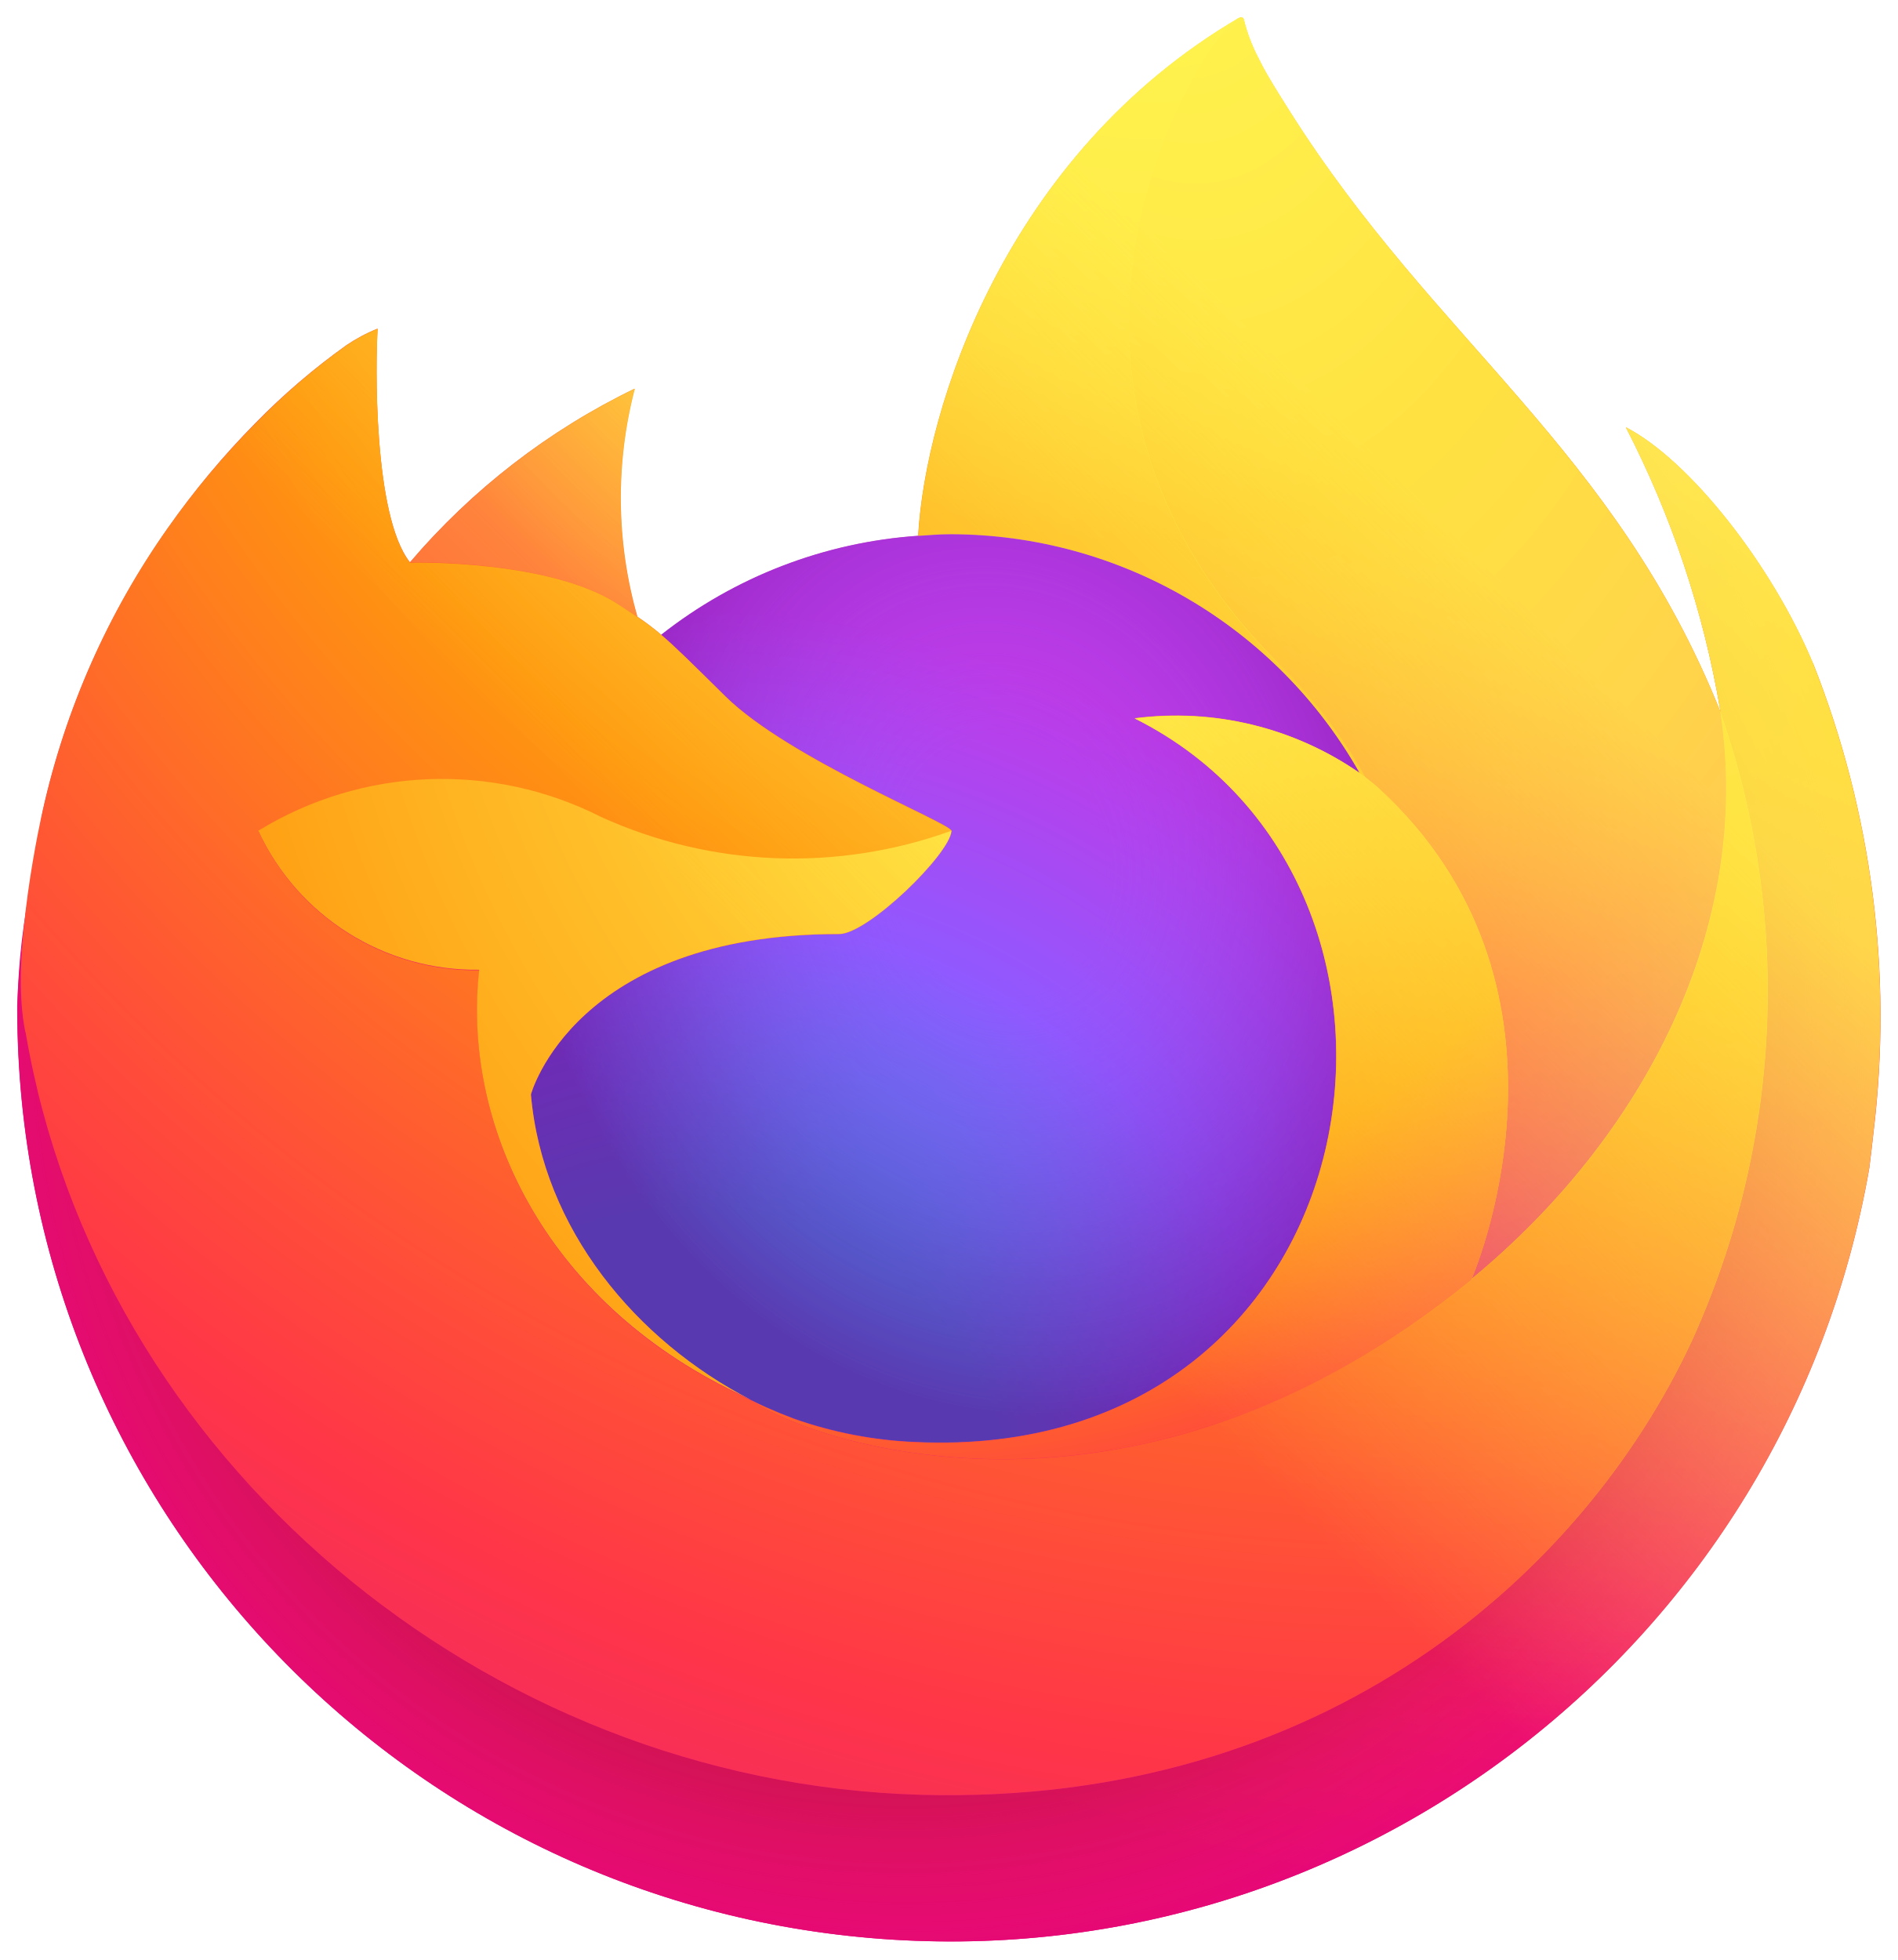
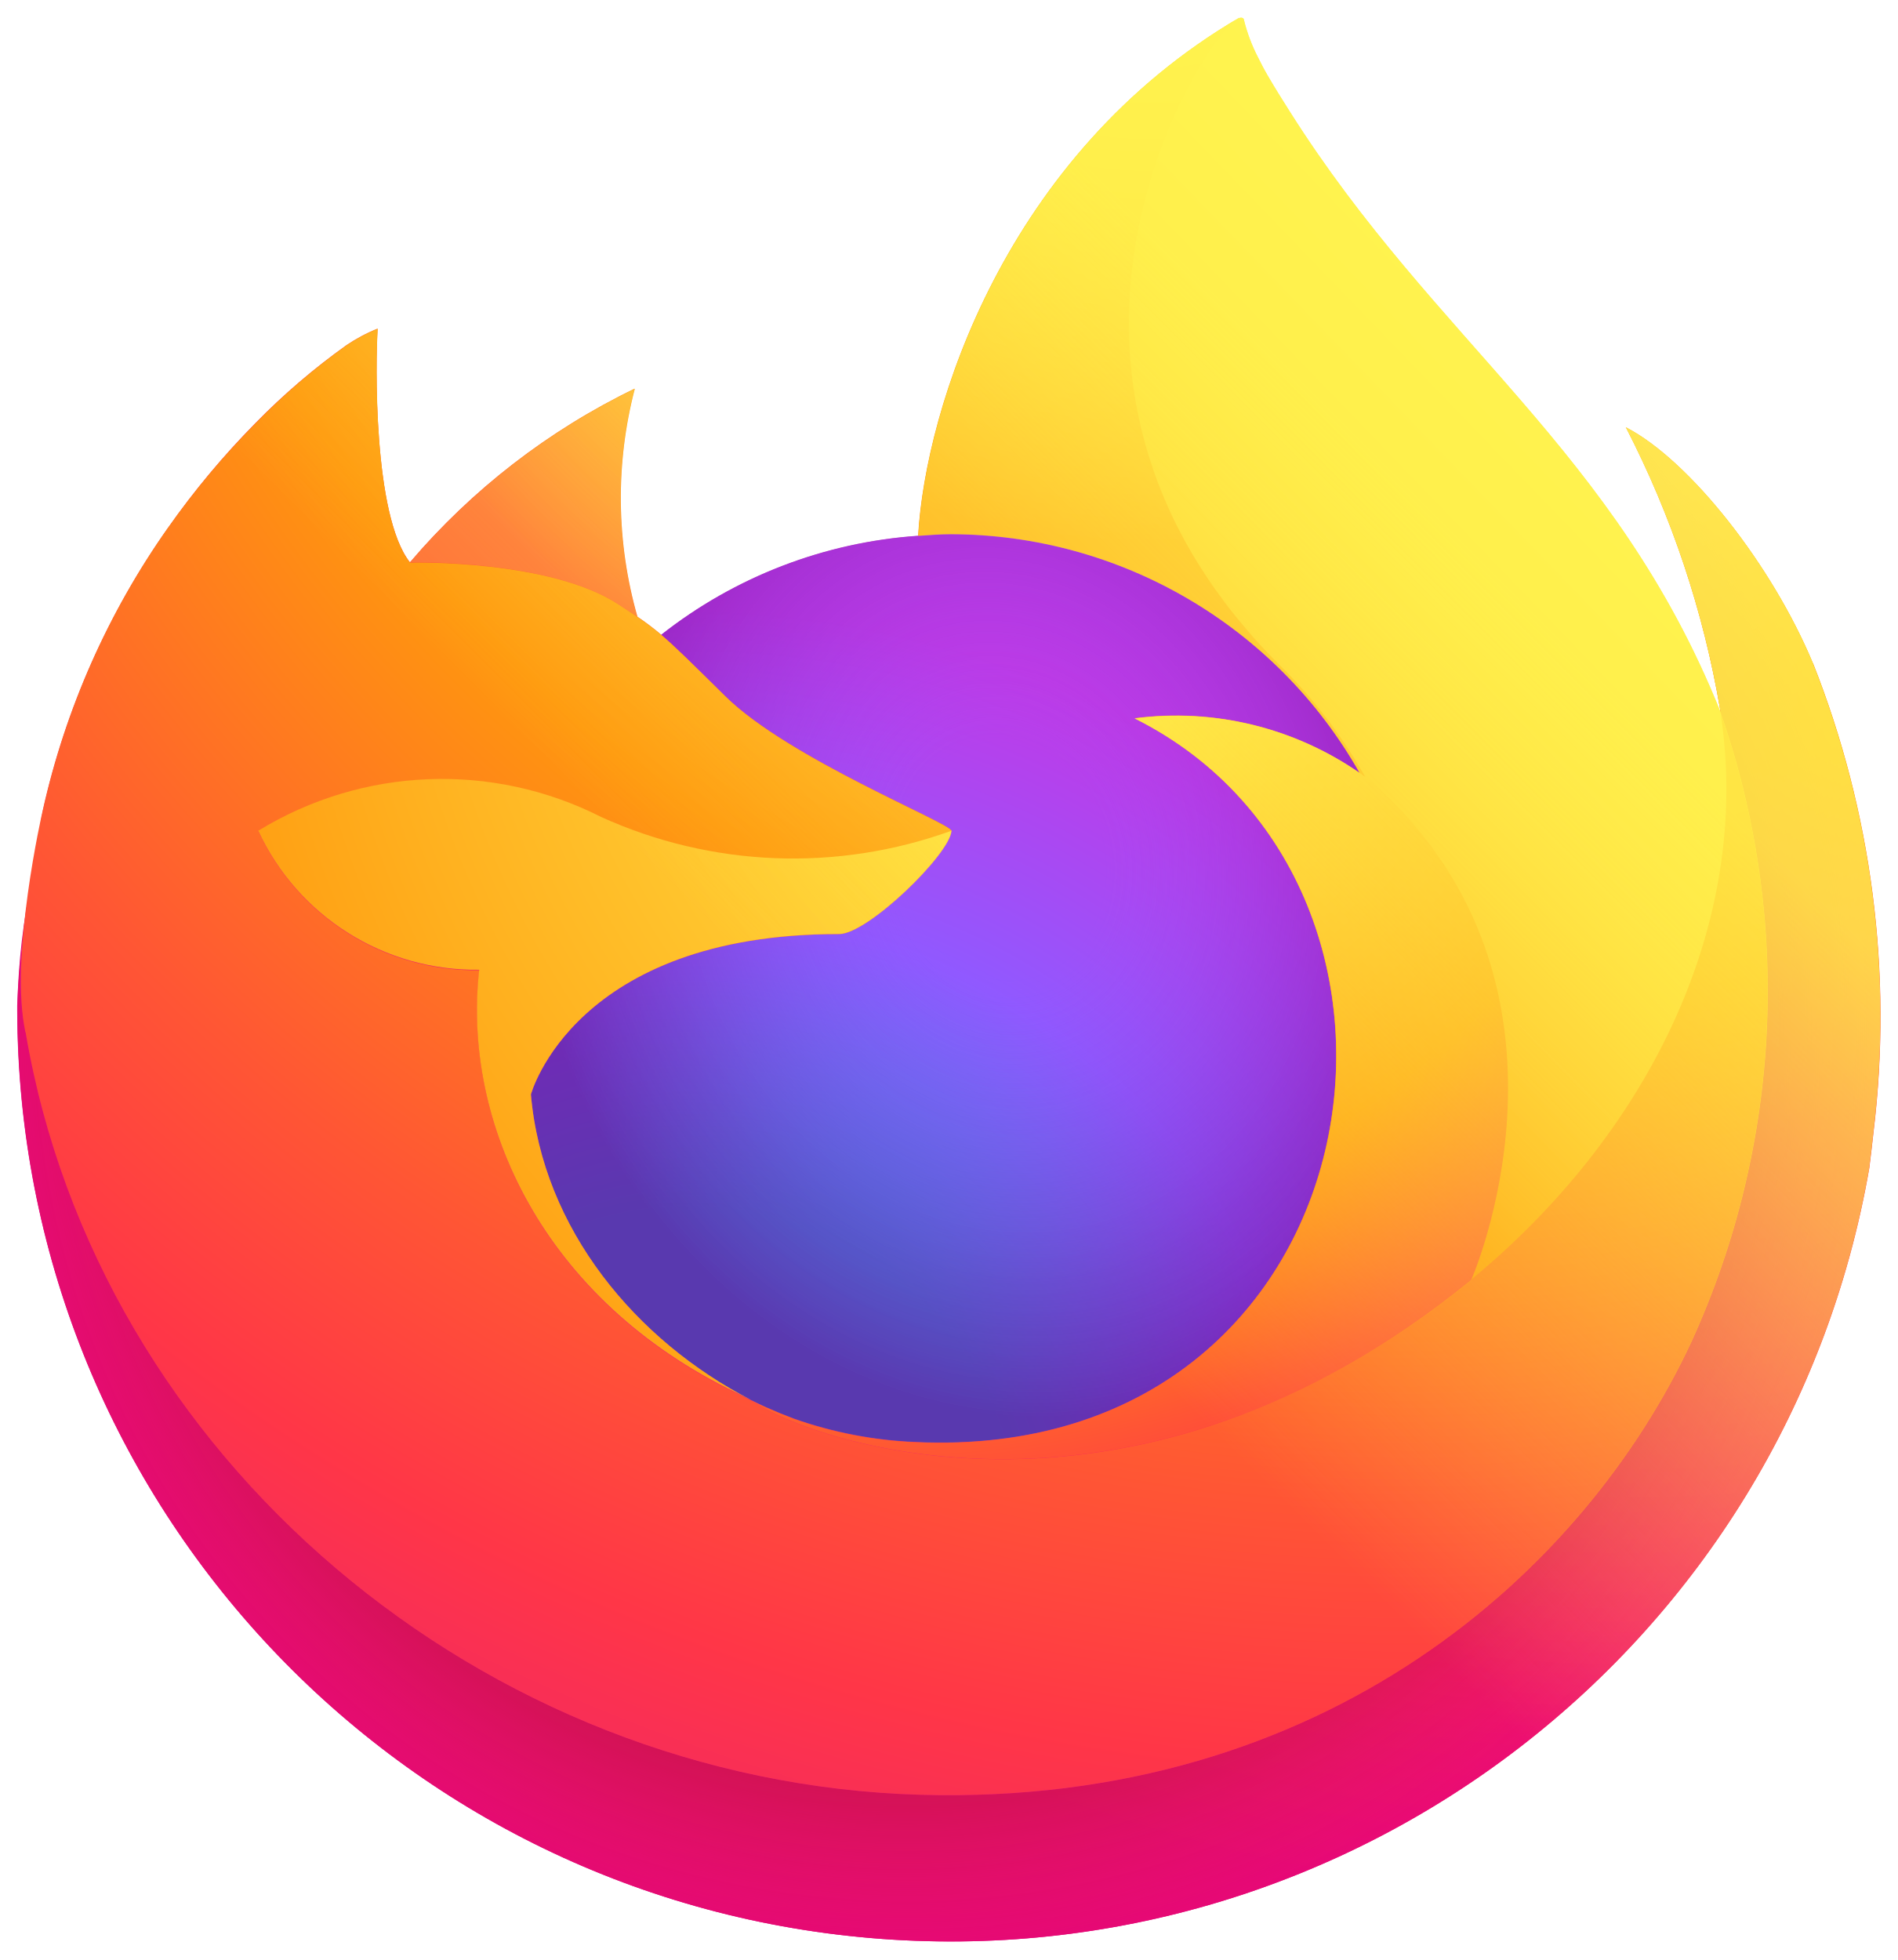
<svg xmlns="http://www.w3.org/2000/svg" width="77.42" height="79.97" version="1.1" viewBox="0 0 77.42 79.97">
  <defs>
    <linearGradient id="a" x1="70.79" x2="6.447" y1="12.39" y2="74.47" gradientTransform="translate(-1.3 -.004086)" gradientUnits="userSpaceOnUse">
      <stop stop-color="#fff44f" offset=".048" />
      <stop stop-color="#ffe847" offset=".111" />
      <stop stop-color="#ffc830" offset=".225" />
      <stop stop-color="#ff980e" offset=".368" />
      <stop stop-color="#ff8b16" offset=".401" />
      <stop stop-color="#ff672a" offset=".462" />
      <stop stop-color="#ff3647" offset=".534" />
      <stop stop-color="#e31587" offset=".705" />
    </linearGradient>
    <radialGradient id="b" cx="-7907" cy="-8515" r="80.8" gradientTransform="translate(7974,8524)" gradientUnits="userSpaceOnUse">
      <stop stop-color="#ffbd4f" offset=".129" />
      <stop stop-color="#ffac31" offset=".186" />
      <stop stop-color="#ff9d17" offset=".247" />
      <stop stop-color="#ff980e" offset=".283" />
      <stop stop-color="#ff563b" offset=".403" />
      <stop stop-color="#ff3750" offset=".467" />
      <stop stop-color="#f5156c" offset=".71" />
      <stop stop-color="#eb0878" offset=".782" />
      <stop stop-color="#e50080" offset=".86" />
    </radialGradient>
    <radialGradient id="c" cx="-7937" cy="-8482" r="80.8" gradientTransform="translate(7974,8524)" gradientUnits="userSpaceOnUse">
      <stop stop-color="#960e18" offset=".3" />
      <stop stop-color="#b11927" stop-opacity=".74" offset=".351" />
      <stop stop-color="#db293d" stop-opacity=".343" offset=".435" />
      <stop stop-color="#f5334b" stop-opacity=".094" offset=".497" />
      <stop stop-color="#ff3750" stop-opacity="0" offset=".53" />
    </radialGradient>
    <radialGradient id="d" cx="-7927" cy="-8533" r="58.53" gradientTransform="translate(7974,8524)" gradientUnits="userSpaceOnUse">
      <stop stop-color="#fff44f" offset=".132" />
      <stop stop-color="#ffdc3e" offset=".252" />
      <stop stop-color="#ff9d12" offset=".506" />
      <stop stop-color="#ff980e" offset=".526" />
    </radialGradient>
    <radialGradient id="e" cx="-7946" cy="-8461" r="38.47" gradientTransform="translate(7974,8524)" gradientUnits="userSpaceOnUse">
      <stop stop-color="#3a8ee6" offset=".353" />
      <stop stop-color="#5c79f0" offset=".472" />
      <stop stop-color="#9059ff" offset=".669" />
      <stop stop-color="#c139e6" offset="1" />
    </radialGradient>
    <radialGradient id="f" cx="-7936" cy="-8492" r="20.4" gradientTransform="matrix(.972 -.235 .275 1.138 10090 7834)" gradientUnits="userSpaceOnUse">
      <stop stop-color="#9059ff" stop-opacity="0" offset=".206" />
      <stop stop-color="#8c4ff3" stop-opacity=".064" offset=".278" />
      <stop stop-color="#7716a8" stop-opacity=".45" offset=".747" />
      <stop stop-color="#6e008b" stop-opacity=".6" offset=".975" />
    </radialGradient>
    <radialGradient id="g" cx="-7938" cy="-8518" r="27.68" gradientTransform="translate(7974,8524)" gradientUnits="userSpaceOnUse">
      <stop stop-color="#ffe226" offset="0" />
      <stop stop-color="#ffdb27" offset=".121" />
      <stop stop-color="#ffc82a" offset=".295" />
      <stop stop-color="#ffa930" offset=".502" />
      <stop stop-color="#ff7e37" offset=".732" />
      <stop stop-color="#ff7139" offset=".792" />
    </radialGradient>
    <radialGradient id="h" cx="-7916" cy="-8536" r="118.1" gradientTransform="translate(7974,8524)" gradientUnits="userSpaceOnUse">
      <stop stop-color="#fff44f" offset=".113" />
      <stop stop-color="#ff980e" offset=".456" />
      <stop stop-color="#ff5634" offset=".622" />
      <stop stop-color="#ff3647" offset=".716" />
      <stop stop-color="#e31587" offset=".904" />
    </radialGradient>
    <radialGradient id="i" cx="-7927" cy="-8523" r="86.5" gradientTransform="matrix(.105 .995 -.653 .069 -4685 8470)" gradientUnits="userSpaceOnUse">
      <stop stop-color="#fff44f" offset="0" />
      <stop stop-color="#ffe847" offset=".06" />
      <stop stop-color="#ffc830" offset=".168" />
      <stop stop-color="#ff980e" offset=".304" />
      <stop stop-color="#ff8b16" offset=".356" />
      <stop stop-color="#ff672a" offset=".455" />
      <stop stop-color="#ff3647" offset=".57" />
      <stop stop-color="#e31587" offset=".737" />
    </radialGradient>
    <radialGradient id="j" cx="-7938" cy="-8508" r="73.72" gradientTransform="translate(7974,8524)" gradientUnits="userSpaceOnUse">
      <stop stop-color="#fff44f" offset=".137" />
      <stop stop-color="#ff980e" offset=".48" />
      <stop stop-color="#ff5634" offset=".592" />
      <stop stop-color="#ff3647" offset=".655" />
      <stop stop-color="#e31587" offset=".904" />
    </radialGradient>
    <radialGradient id="k" cx="-7919" cy="-8504" r="80.69" gradientTransform="translate(7974,8524)" gradientUnits="userSpaceOnUse">
      <stop stop-color="#fff44f" offset=".094" />
      <stop stop-color="#ffe141" offset=".231" />
      <stop stop-color="#ffaf1e" offset=".509" />
      <stop stop-color="#ff980e" offset=".626" />
    </radialGradient>
    <linearGradient id="l" x1="70.01" x2="15.27" y1="12.06" y2="66.81" gradientTransform="translate(-1.3 -.004086)" gradientUnits="userSpaceOnUse">
      <stop stop-color="#fff44f" stop-opacity=".8" offset=".167" />
      <stop stop-color="#fff44f" stop-opacity=".634" offset=".266" />
      <stop stop-color="#fff44f" stop-opacity=".217" offset=".489" />
      <stop stop-color="#fff44f" stop-opacity="0" offset=".6" />
    </linearGradient>
  </defs>
  <g transform="matrix(.9819843 0 0 .9819843 .6974849 .7199239)">
    <path d="m74.62 26.83c-1.684-4.052-5.1-8.427-7.775-9.81a40.27 40.27 0 0 1 3.925 11.76l7e-3 0.065c-4.382-10.92-11.81-15.33-17.88-24.92-0.307-0.485-0.614-0.971-0.913-1.484-0.171-0.293-0.308-0.557-0.427-0.8a7.053 7.053 0 0 1-0.578-1.535 0.1 0.1 0 0 0-0.088-0.1 0.138 0.138 0 0 0-0.073 0c-5e-3 0-0.013 9e-3 -0.019 0.011s-0.019 0.011-0.028 0.015l0.015-0.026c-9.735 5.7-13.04 16.25-13.34 21.53a19.39 19.39 0 0 0-10.67 4.111 11.59 11.59 0 0 0-1-0.758 17.97 17.97 0 0 1-0.109-9.473 28.7 28.7 0 0 0-9.329 7.21h-0.018c-1.536-1.947-1.428-8.367-1.34-9.708a6.928 6.928 0 0 0-1.294 0.687 28.22 28.22 0 0 0-3.788 3.245 33.84 33.84 0 0 0-3.623 4.347v6e-3 -7e-3a32.73 32.73 0 0 0-5.2 11.74l-0.052 0.256c-0.073 0.341-0.336 2.049-0.381 2.42 0 0.029-6e-3 0.056-9e-3 0.085a36.94 36.94 0 0 0-0.629 5.343v0.2a38.76 38.76 0 0 0 76.95 6.554c0.065-0.5 0.118-0.995 0.176-1.5a39.86 39.86 0 0 0-2.514-19.47z" fill="url(#a)" />
    <path d="m74.62 26.83c-1.684-4.052-5.1-8.427-7.775-9.81a40.27 40.27 0 0 1 3.925 11.76v0.037l7e-3 0.041a35.1 35.1 0 0 1-1.206 26.16c-4.442 9.531-15.19 19.3-32.02 18.82-18.18-0.515-34.2-14.01-37.19-31.68-0.545-2.787 0-4.2 0.274-6.465a28.88 28.88 0 0 0-0.623 5.348v0.2a38.76 38.76 0 0 0 76.95 6.554c0.065-0.5 0.118-0.995 0.176-1.5a39.86 39.86 0 0 0-2.514-19.47z" fill="url(#b)" />
    <path d="m74.62 26.83c-1.684-4.052-5.1-8.427-7.775-9.81a40.27 40.27 0 0 1 3.925 11.76v0.037l7e-3 0.041a35.1 35.1 0 0 1-1.206 26.16c-4.442 9.531-15.19 19.3-32.02 18.82-18.18-0.515-34.2-14.01-37.19-31.68-0.545-2.787 0-4.2 0.274-6.465a28.88 28.88 0 0 0-0.623 5.348v0.2a38.76 38.76 0 0 0 76.95 6.554c0.065-0.5 0.118-0.995 0.176-1.5a39.86 39.86 0 0 0-2.514-19.47z" fill="url(#c)" />
    <path d="m55.78 31.38c0.084 0.059 0.162 0.118 0.241 0.177a21.1 21.1 0 0 0-3.6-4.695c-12.05-12.05-3.157-26.12-1.658-26.84l0.015-0.022c-9.735 5.7-13.04 16.25-13.34 21.53 0.452-0.031 0.9-0.069 1.362-0.069a19.56 19.56 0 0 1 16.98 9.917z" fill="url(#d)" />
    <path d="m38.82 33.79c-0.064 0.964-3.47 4.289-4.661 4.289-11.02 0-12.81 6.667-12.81 6.667 0.488 5.614 4.4 10.24 9.129 12.68 0.216 0.112 0.435 0.213 0.654 0.312q0.569 0.252 1.138 0.466a17.24 17.24 0 0 0 5.043 0.973c19.32 0.906 23.06-23.1 9.119-30.07a13.38 13.38 0 0 1 9.345 2.269 19.56 19.56 0 0 0-16.98-9.917c-0.46 0-0.91 0.038-1.362 0.069a19.39 19.39 0 0 0-10.67 4.111c0.591 0.5 1.258 1.168 2.663 2.553 2.63 2.591 9.375 5.275 9.39 5.59z" fill="url(#e)" />
    <path d="m38.82 33.79c-0.064 0.964-3.47 4.289-4.661 4.289-11.02 0-12.81 6.667-12.81 6.667 0.488 5.614 4.4 10.24 9.129 12.68 0.216 0.112 0.435 0.213 0.654 0.312q0.569 0.252 1.138 0.466a17.24 17.24 0 0 0 5.043 0.973c19.32 0.906 23.06-23.1 9.119-30.07a13.38 13.38 0 0 1 9.345 2.269 19.56 19.56 0 0 0-16.98-9.917c-0.46 0-0.91 0.038-1.362 0.069a19.39 19.39 0 0 0-10.67 4.111c0.591 0.5 1.258 1.168 2.663 2.553 2.63 2.591 9.375 5.275 9.39 5.59z" fill="url(#f)" />
    <path d="m0.354 42.16c2.991 17.67 19.01 31.17 37.19 31.68 16.83 0.476 27.58-9.294 32.02-18.82a35.1 35.1 0 0 0 1.206-26.16v-0.037c0-0.029-6e-3 -0.046 0-0.037l7e-3 0.065c1.375 8.977-3.191 17.67-10.33 23.56l-0.022 0.05c-13.91 11.33-27.22 6.834-29.91 5q-0.282-0.135-0.564-0.281c-8.109-3.876-11.46-11.26-10.74-17.6a9.953 9.953 0 0 1-9.181-5.775 14.62 14.62 0 0 1 14.25-0.572 19.3 19.3 0 0 0 14.55 0.572c-0.015-0.315-6.76-3-9.39-5.59-1.405-1.385-2.072-2.052-2.663-2.553a11.59 11.59 0 0 0-1-0.758c-0.23-0.157-0.489-0.327-0.8-0.531-2.827-1.838-8.449-1.737-8.635-1.732h-0.018c-1.536-1.947-1.428-8.367-1.34-9.708a6.928 6.928 0 0 0-1.294 0.687 28.22 28.22 0 0 0-3.788 3.245 33.84 33.84 0 0 0-3.638 4.337v6e-3 -7e-3a32.73 32.73 0 0 0-5.2 11.74c-0.019 0.079-1.396 6.099-0.717 9.221z" fill="url(#h)" />
    <path d="m24.96 24.36c0.314 0.2 0.573 0.374 0.8 0.531a17.97 17.97 0 0 1-0.109-9.473 28.7 28.7 0 0 0-9.329 7.21c0.189-5e-3 5.811-0.106 8.638 1.732z" fill="url(#g)" />
-     <path d="m52.42 26.86a21.1 21.1 0 0 1 3.6 4.7c0.213 0.161 0.412 0.321 0.581 0.476 8.787 8.1 4.183 19.55 3.84 20.36 7.138-5.881 11.7-14.58 10.33-23.56-4.384-10.93-11.82-15.34-17.88-24.93-0.307-0.485-0.614-0.971-0.913-1.484-0.171-0.293-0.308-0.557-0.427-0.8a7.053 7.053 0 0 1-0.578-1.535 0.1 0.1 0 0 0-0.088-0.1 0.138 0.138 0 0 0-0.073 0c-5e-3 0-0.013 9e-3 -0.019 0.011s-0.019 0.011-0.028 0.015c-1.499 0.711-10.39 14.79 1.66 26.83z" fill="url(#i)" />
    <path d="m56.6 32.04c-0.169-0.155-0.368-0.315-0.581-0.476-0.079-0.059-0.157-0.118-0.241-0.177a13.38 13.38 0 0 0-9.345-2.269c13.94 6.97 10.2 30.97-9.119 30.07a17.24 17.24 0 0 1-5.043-0.973q-0.569-0.213-1.138-0.466c-0.219-0.1-0.438-0.2-0.654-0.312l0.027 0.017c2.694 1.839 16 6.332 29.91-5l0.022-0.05c0.347-0.81 4.951-12.26-3.84-20.36z" fill="url(#j)" />
    <path d="m21.35 44.74s1.789-6.667 12.81-6.667c1.191 0 4.6-3.325 4.661-4.289a19.3 19.3 0 0 1-14.55-0.572 14.62 14.62 0 0 0-14.25 0.572 9.953 9.953 0 0 0 9.181 5.775c-0.718 6.337 2.632 13.72 10.74 17.6 0.181 0.087 0.351 0.181 0.537 0.264-4.733-2.445-8.641-7.069-9.129-12.68z" fill="url(#k)" />
    <path d="m74.62 26.83c-1.684-4.052-5.1-8.427-7.775-9.81a40.27 40.27 0 0 1 3.925 11.76l7e-3 0.065c-4.382-10.92-11.81-15.33-17.88-24.92-0.307-0.485-0.614-0.971-0.913-1.484-0.171-0.293-0.308-0.557-0.427-0.8a7.053 7.053 0 0 1-0.578-1.535 0.1 0.1 0 0 0-0.088-0.1 0.138 0.138 0 0 0-0.073 0c-5e-3 0-0.013 9e-3 -0.019 0.011s-0.019 0.011-0.028 0.015l0.015-0.026c-9.735 5.7-13.04 16.25-13.34 21.53 0.452-0.031 0.9-0.069 1.362-0.069a19.56 19.56 0 0 1 16.98 9.917 13.38 13.38 0 0 0-9.345-2.269c13.94 6.97 10.2 30.97-9.119 30.07a17.24 17.24 0 0 1-5.043-0.973q-0.569-0.213-1.138-0.466c-0.219-0.1-0.438-0.2-0.654-0.312l0.027 0.017q-0.282-0.135-0.564-0.281c0.181 0.087 0.351 0.181 0.537 0.264-4.733-2.446-8.641-7.07-9.129-12.68 0 0 1.789-6.667 12.81-6.667 1.191 0 4.6-3.325 4.661-4.289-0.015-0.315-6.76-3-9.39-5.59-1.405-1.385-2.072-2.052-2.663-2.553a11.59 11.59 0 0 0-1-0.758 17.97 17.97 0 0 1-0.109-9.473 28.7 28.7 0 0 0-9.329 7.21h-0.018c-1.536-1.947-1.428-8.367-1.34-9.708a6.928 6.928 0 0 0-1.294 0.687 28.22 28.22 0 0 0-3.788 3.245 33.84 33.84 0 0 0-3.623 4.347v6e-3 -7e-3a32.73 32.73 0 0 0-5.2 11.74l-0.052 0.256c-0.073 0.341-0.4 2.073-0.447 2.445a45.09 45.09 0 0 0-0.572 5.403v0.2a38.76 38.76 0 0 0 76.95 6.554c0.065-0.5 0.118-0.995 0.176-1.5a39.86 39.86 0 0 0-2.514-19.47zm-3.845 1.991 7e-3 0.041z" fill="url(#l)" />
  </g>
</svg>
